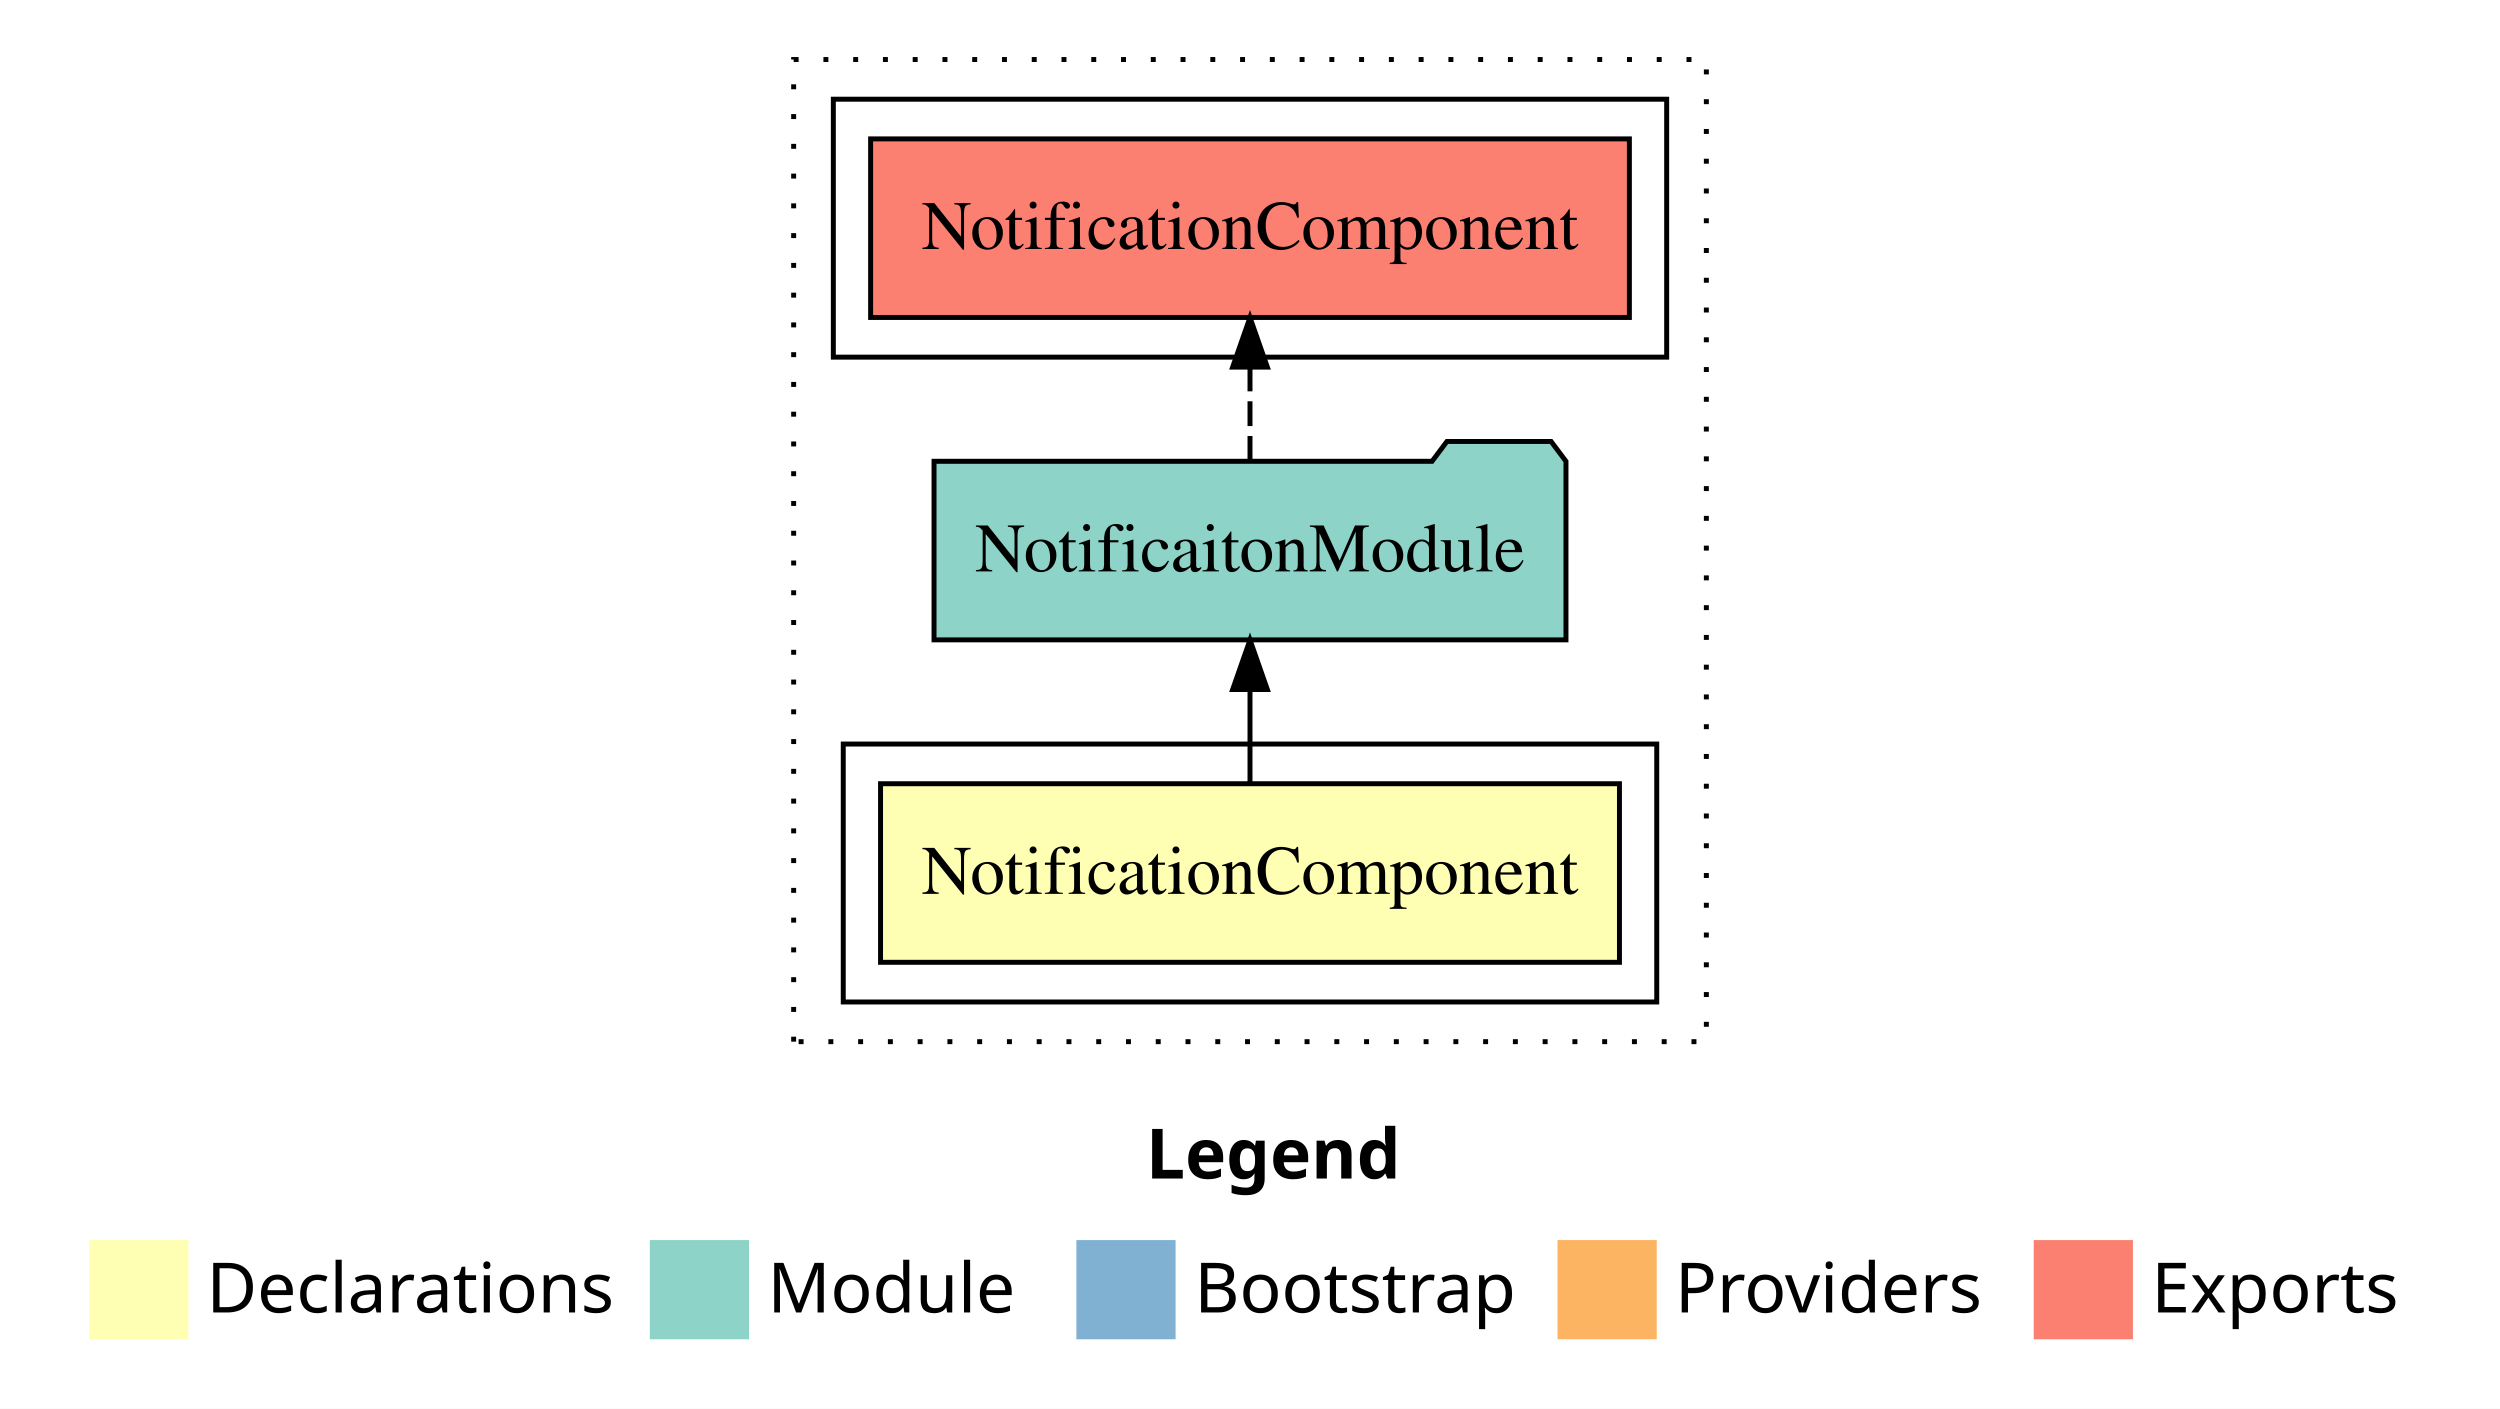
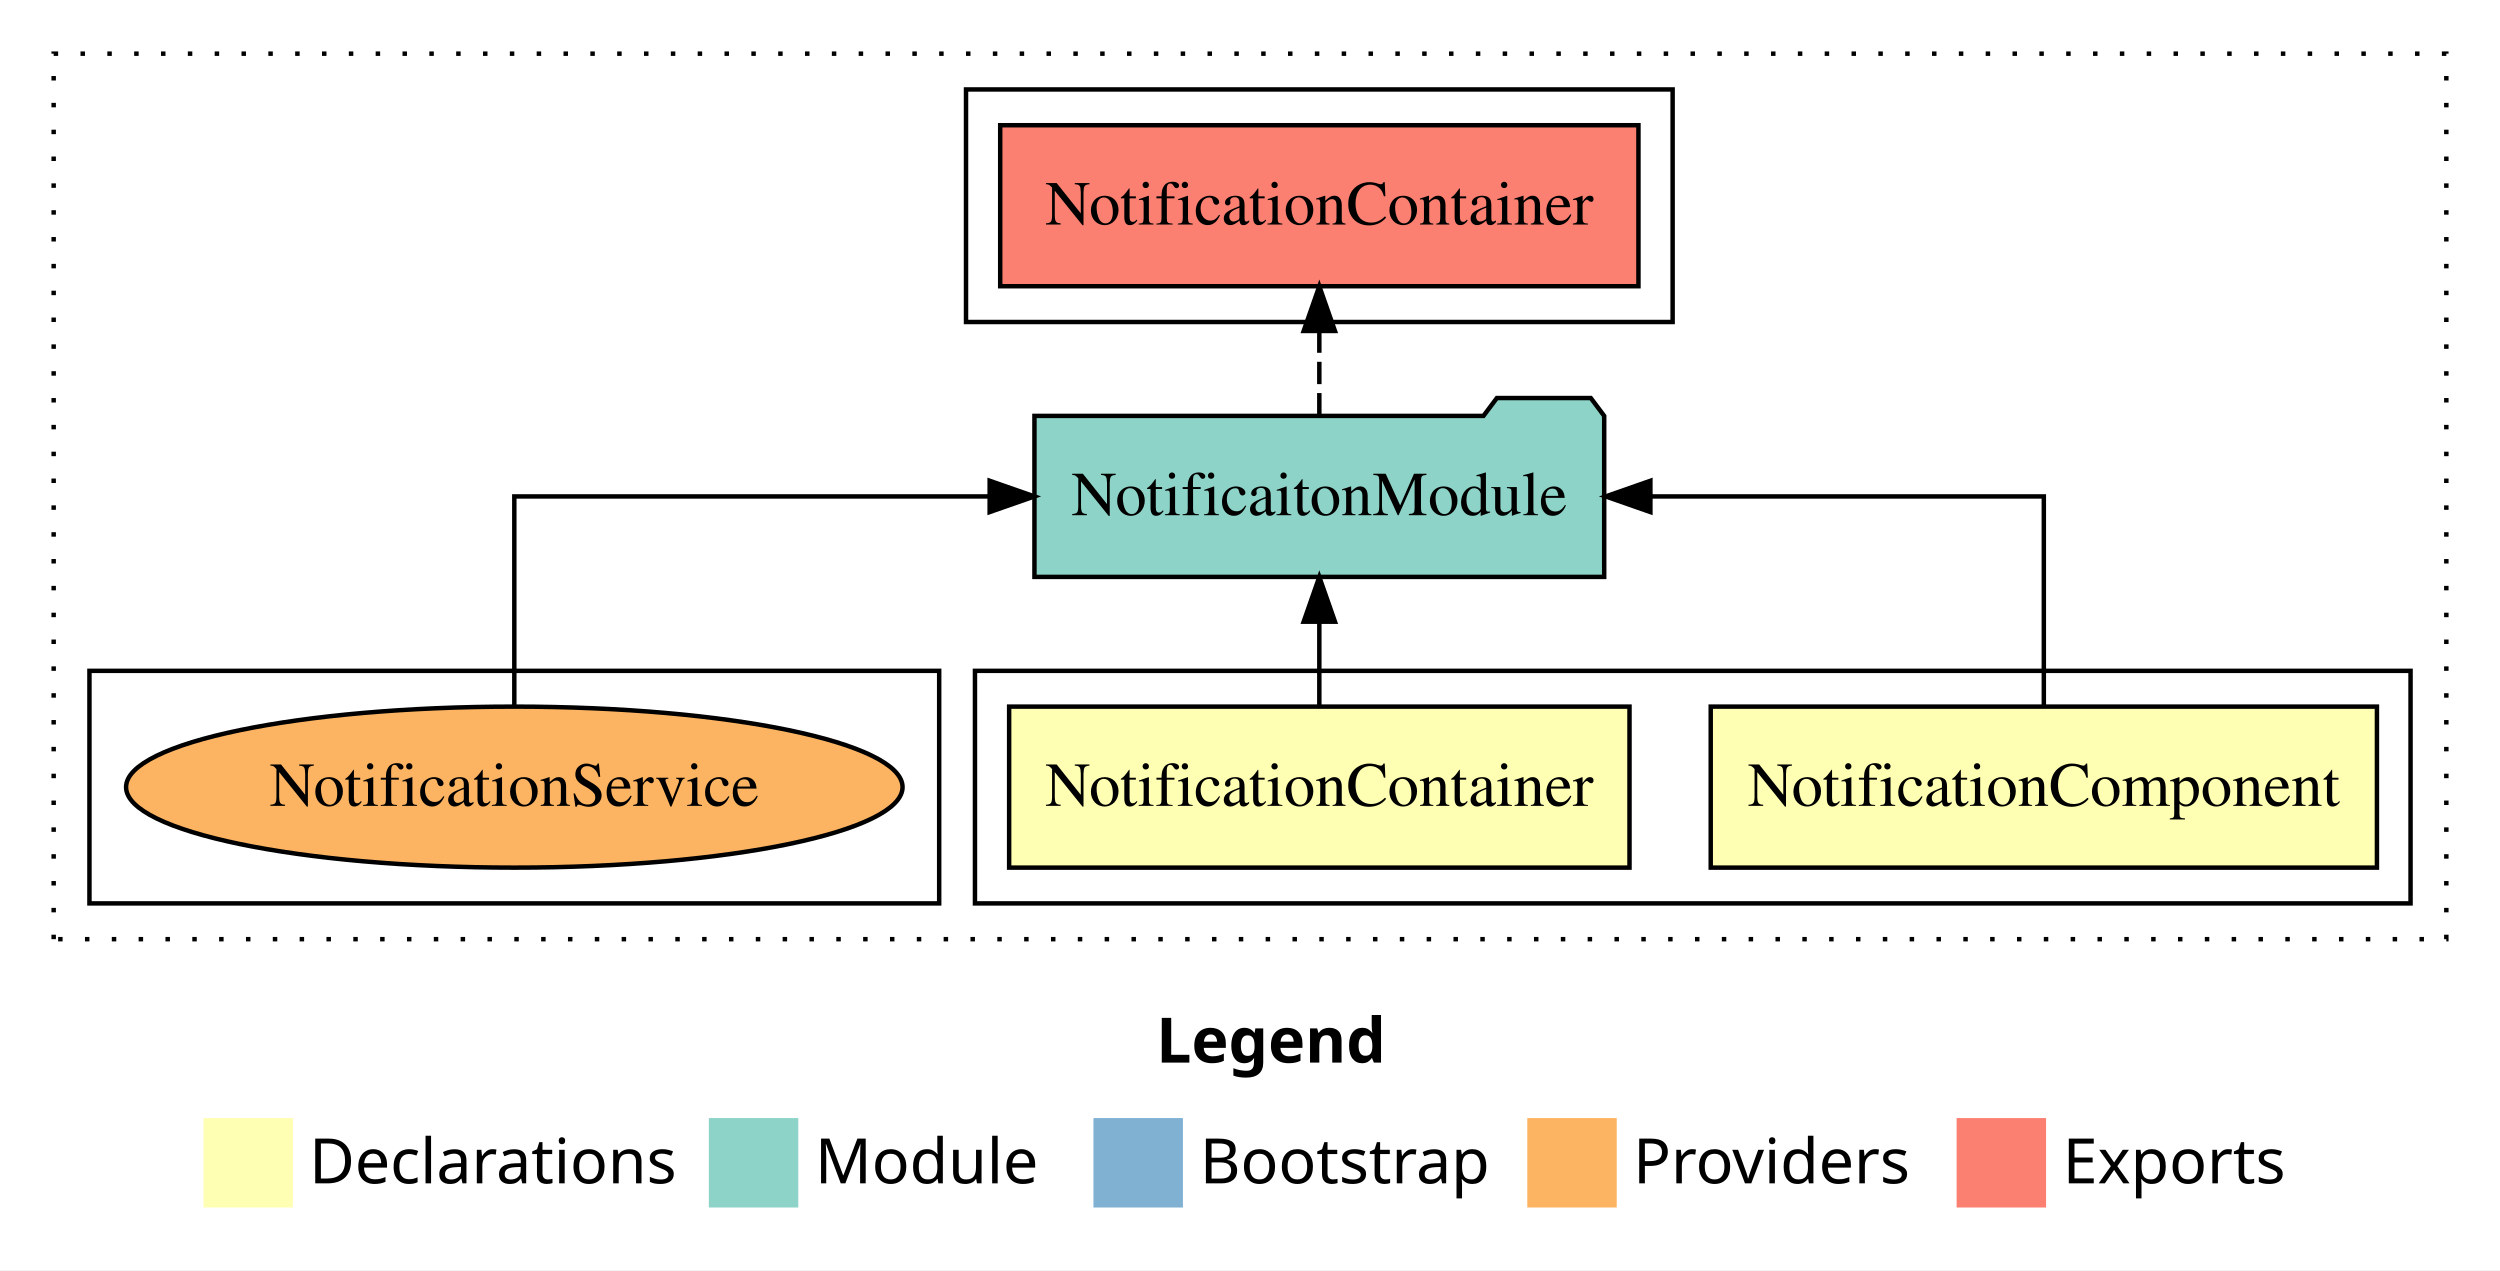
- <svg xmlns="http://www.w3.org/2000/svg" width="504pt" height="284pt" viewBox="0.00 0.00 504.00 284.00">
+ <svg xmlns="http://www.w3.org/2000/svg" width="559pt" height="284pt" viewBox="0.00 0.00 559.00 284.00">
  <g id="graph0" class="graph" transform="scale(1 1) rotate(0) translate(4 280)">
-     <polygon fill="#ffffff" stroke="transparent" points="-4,4 -4,-280 500,-280 500,4 -4,4" />
-     <text text-anchor="start" x="227.009" y="-42.4" font-family="sans-serif" font-weight="bold" font-size="14.00" fill="#000000">Legend</text>
-     <polygon fill="#ffffb3" stroke="transparent" points="14,-10 14,-30 34,-30 34,-10 14,-10" />
-     <text text-anchor="start" x="37.629" y="-15.4" font-family="sans-serif" font-size="14.00" fill="#000000">  Declarations</text>
-     <polygon fill="#8dd3c7" stroke="transparent" points="127,-10 127,-30 147,-30 147,-10 127,-10" />
-     <text text-anchor="start" x="150.725" y="-15.4" font-family="sans-serif" font-size="14.00" fill="#000000">  Module</text>
-     <polygon fill="#80b1d3" stroke="transparent" points="213,-10 213,-30 233,-30 233,-10 213,-10" />
-     <text text-anchor="start" x="236.781" y="-15.4" font-family="sans-serif" font-size="14.00" fill="#000000">  Bootstrap</text>
-     <polygon fill="#fdb462" stroke="transparent" points="310,-10 310,-30 330,-30 330,-10 310,-10" />
-     <text text-anchor="start" x="333.673" y="-15.4" font-family="sans-serif" font-size="14.00" fill="#000000">  Providers</text>
-     <polygon fill="#fb8072" stroke="transparent" points="406,-10 406,-30 426,-30 426,-10 406,-10" />
-     <text text-anchor="start" x="429.726" y="-15.4" font-family="sans-serif" font-size="14.00" fill="#000000">  Exports</text>
+     <polygon fill="#ffffff" stroke="transparent" points="-4,4 -4,-280 555,-280 555,4 -4,4" />
+     <text text-anchor="start" x="254.509" y="-42.4" font-family="sans-serif" font-weight="bold" font-size="14.00" fill="#000000">Legend</text>
+     <polygon fill="#ffffb3" stroke="transparent" points="41.5,-10 41.5,-30 61.5,-30 61.5,-10 41.5,-10" />
+     <text text-anchor="start" x="65.129" y="-15.4" font-family="sans-serif" font-size="14.00" fill="#000000">  Declarations</text>
+     <polygon fill="#8dd3c7" stroke="transparent" points="154.5,-10 154.5,-30 174.5,-30 174.5,-10 154.5,-10" />
+     <text text-anchor="start" x="178.225" y="-15.4" font-family="sans-serif" font-size="14.00" fill="#000000">  Module</text>
+     <polygon fill="#80b1d3" stroke="transparent" points="240.5,-10 240.5,-30 260.5,-30 260.5,-10 240.5,-10" />
+     <text text-anchor="start" x="264.281" y="-15.4" font-family="sans-serif" font-size="14.00" fill="#000000">  Bootstrap</text>
+     <polygon fill="#fdb462" stroke="transparent" points="337.5,-10 337.5,-30 357.5,-30 357.5,-10 337.5,-10" />
+     <text text-anchor="start" x="361.173" y="-15.4" font-family="sans-serif" font-size="14.00" fill="#000000">  Providers</text>
+     <polygon fill="#fb8072" stroke="transparent" points="433.5,-10 433.5,-30 453.5,-30 453.5,-10 433.5,-10" />
+     <text text-anchor="start" x="457.226" y="-15.4" font-family="sans-serif" font-size="14.00" fill="#000000">  Exports</text>
    <g id="clust1" class="cluster">
-       <polygon fill="none" stroke="#000000" stroke-dasharray="1,5" points="156,-70 156,-268 340,-268 340,-70 156,-70" />
+       <polygon fill="none" stroke="#000000" stroke-dasharray="1,5" points="8,-70 8,-268 543,-268 543,-70 8,-70" />
    </g>
    <g id="clust2" class="cluster">
-       <polygon fill="none" stroke="#000000" points="166,-78 166,-130 330,-130 330,-78 166,-78" />
+       <polygon fill="none" stroke="#000000" points="214,-78 214,-130 535,-130 535,-78 214,-78" />
    </g>
-     <g id="clust5" class="cluster">
-       <polygon fill="none" stroke="#000000" points="164,-208 164,-260 332,-260 332,-208 164,-208" />
+     <g id="clust6" class="cluster">
+       <polygon fill="none" stroke="#000000" points="212,-208 212,-260 370,-260 370,-208 212,-208" />
+     </g>
+     <g id="clust8" class="cluster">
+       <polygon fill="none" stroke="#000000" points="16,-78 16,-130 206,-130 206,-78 16,-78" />
    </g>
    <g id="node1" class="node">
-       <polygon fill="#ffffb3" stroke="#000000" points="322.482,-122 173.518,-122 173.518,-86 322.482,-86 322.482,-122" />
-       <text text-anchor="middle" x="248" y="-99.8" font-family="Times,serif" font-size="14.00" fill="#000000">NotificationComponent</text>
+       <polygon fill="#ffffb3" stroke="#000000" points="527.482,-122 378.518,-122 378.518,-86 527.482,-86 527.482,-122" />
+       <text text-anchor="middle" x="453" y="-99.8" font-family="Times,serif" font-size="14.00" fill="#000000">NotificationComponent</text>
+     </g>
+     <g id="node3" class="node">
+       <polygon fill="#8dd3c7" stroke="#000000" points="354.699,-187 351.699,-191 330.699,-191 327.699,-187 227.301,-187 227.301,-151 354.699,-151 354.699,-187" />
+       <text text-anchor="middle" x="291" y="-164.8" font-family="Times,serif" font-size="14.00" fill="#000000">NotificaitonModule</text>
+     </g>
+     <g id="edge1" class="edge">
+       <path fill="none" stroke="#000000" d="M453,-122.106C453,-141.339 453,-169 453,-169 453,-169 365.027,-169 365.027,-169" />
+       <polygon fill="#000000" stroke="#000000" points="365.027,-165.5 355.027,-169 365.027,-172.5 365.027,-165.5" />
    </g>
    <g id="node2" class="node">
-       <polygon fill="#8dd3c7" stroke="#000000" points="311.699,-187 308.699,-191 287.699,-191 284.699,-187 184.301,-187 184.301,-151 311.699,-151 311.699,-187" />
-       <text text-anchor="middle" x="248" y="-164.8" font-family="Times,serif" font-size="14.00" fill="#000000">NotificaitonModule</text>
-     </g>
-     <g id="edge1" class="edge">
-       <path fill="none" stroke="#000000" d="M248,-122.106C248,-122.106 248,-140.991 248,-140.991" />
-       <polygon fill="#000000" stroke="#000000" points="244.5,-140.991 248,-150.991 251.5,-140.991 244.5,-140.991" />
-     </g>
-     <g id="node3" class="node">
-       <polygon fill="#fb8072" stroke="#000000" points="324.483,-252 171.517,-252 171.517,-216 324.483,-216 324.483,-252" />
-       <text text-anchor="middle" x="248" y="-229.8" font-family="Times,serif" font-size="14.00" fill="#000000">NotificationComponent </text>
+       <polygon fill="#ffffb3" stroke="#000000" points="360.357,-122 221.643,-122 221.643,-86 360.357,-86 360.357,-122" />
+       <text text-anchor="middle" x="291" y="-99.8" font-family="Times,serif" font-size="14.00" fill="#000000">NotificationContainer</text>
    </g>
    <g id="edge2" class="edge">
-       <path fill="none" stroke="#000000" stroke-dasharray="5,2" d="M248,-187.106C248,-187.106 248,-205.991 248,-205.991" />
-       <polygon fill="#000000" stroke="#000000" points="244.5,-205.991 248,-215.991 251.5,-205.991 244.5,-205.991" />
+       <path fill="none" stroke="#000000" d="M291,-122.106C291,-122.106 291,-140.991 291,-140.991" />
+       <polygon fill="#000000" stroke="#000000" points="287.5,-140.991 291,-150.991 294.5,-140.991 287.5,-140.991" />
+     </g>
+     <g id="node4" class="node">
+       <polygon fill="#fb8072" stroke="#000000" points="362.357,-252 219.643,-252 219.643,-216 362.357,-216 362.357,-252" />
+       <text text-anchor="middle" x="291" y="-229.8" font-family="Times,serif" font-size="14.00" fill="#000000">NotificationContainer </text>
+     </g>
+     <g id="edge3" class="edge">
+       <path fill="none" stroke="#000000" stroke-dasharray="5,2" d="M291,-187.106C291,-187.106 291,-205.991 291,-205.991" />
+       <polygon fill="#000000" stroke="#000000" points="287.5,-205.991 291,-215.991 294.5,-205.991 287.5,-205.991" />
+     </g>
+     <g id="node5" class="node">
+       <ellipse fill="#fdb462" stroke="#000000" cx="111" cy="-104" rx="86.811" ry="18" />
+       <text text-anchor="middle" x="111" y="-99.8" font-family="Times,serif" font-size="14.00" fill="#000000">NotificationService</text>
+     </g>
+     <g id="edge4" class="edge">
+       <path fill="none" stroke="#000000" d="M111,-122.106C111,-141.339 111,-169 111,-169 111,-169 217.285,-169 217.285,-169" />
+       <polygon fill="#000000" stroke="#000000" points="217.286,-172.5 227.285,-169 217.285,-165.5 217.286,-172.5" />
    </g>
  </g>
</svg>
